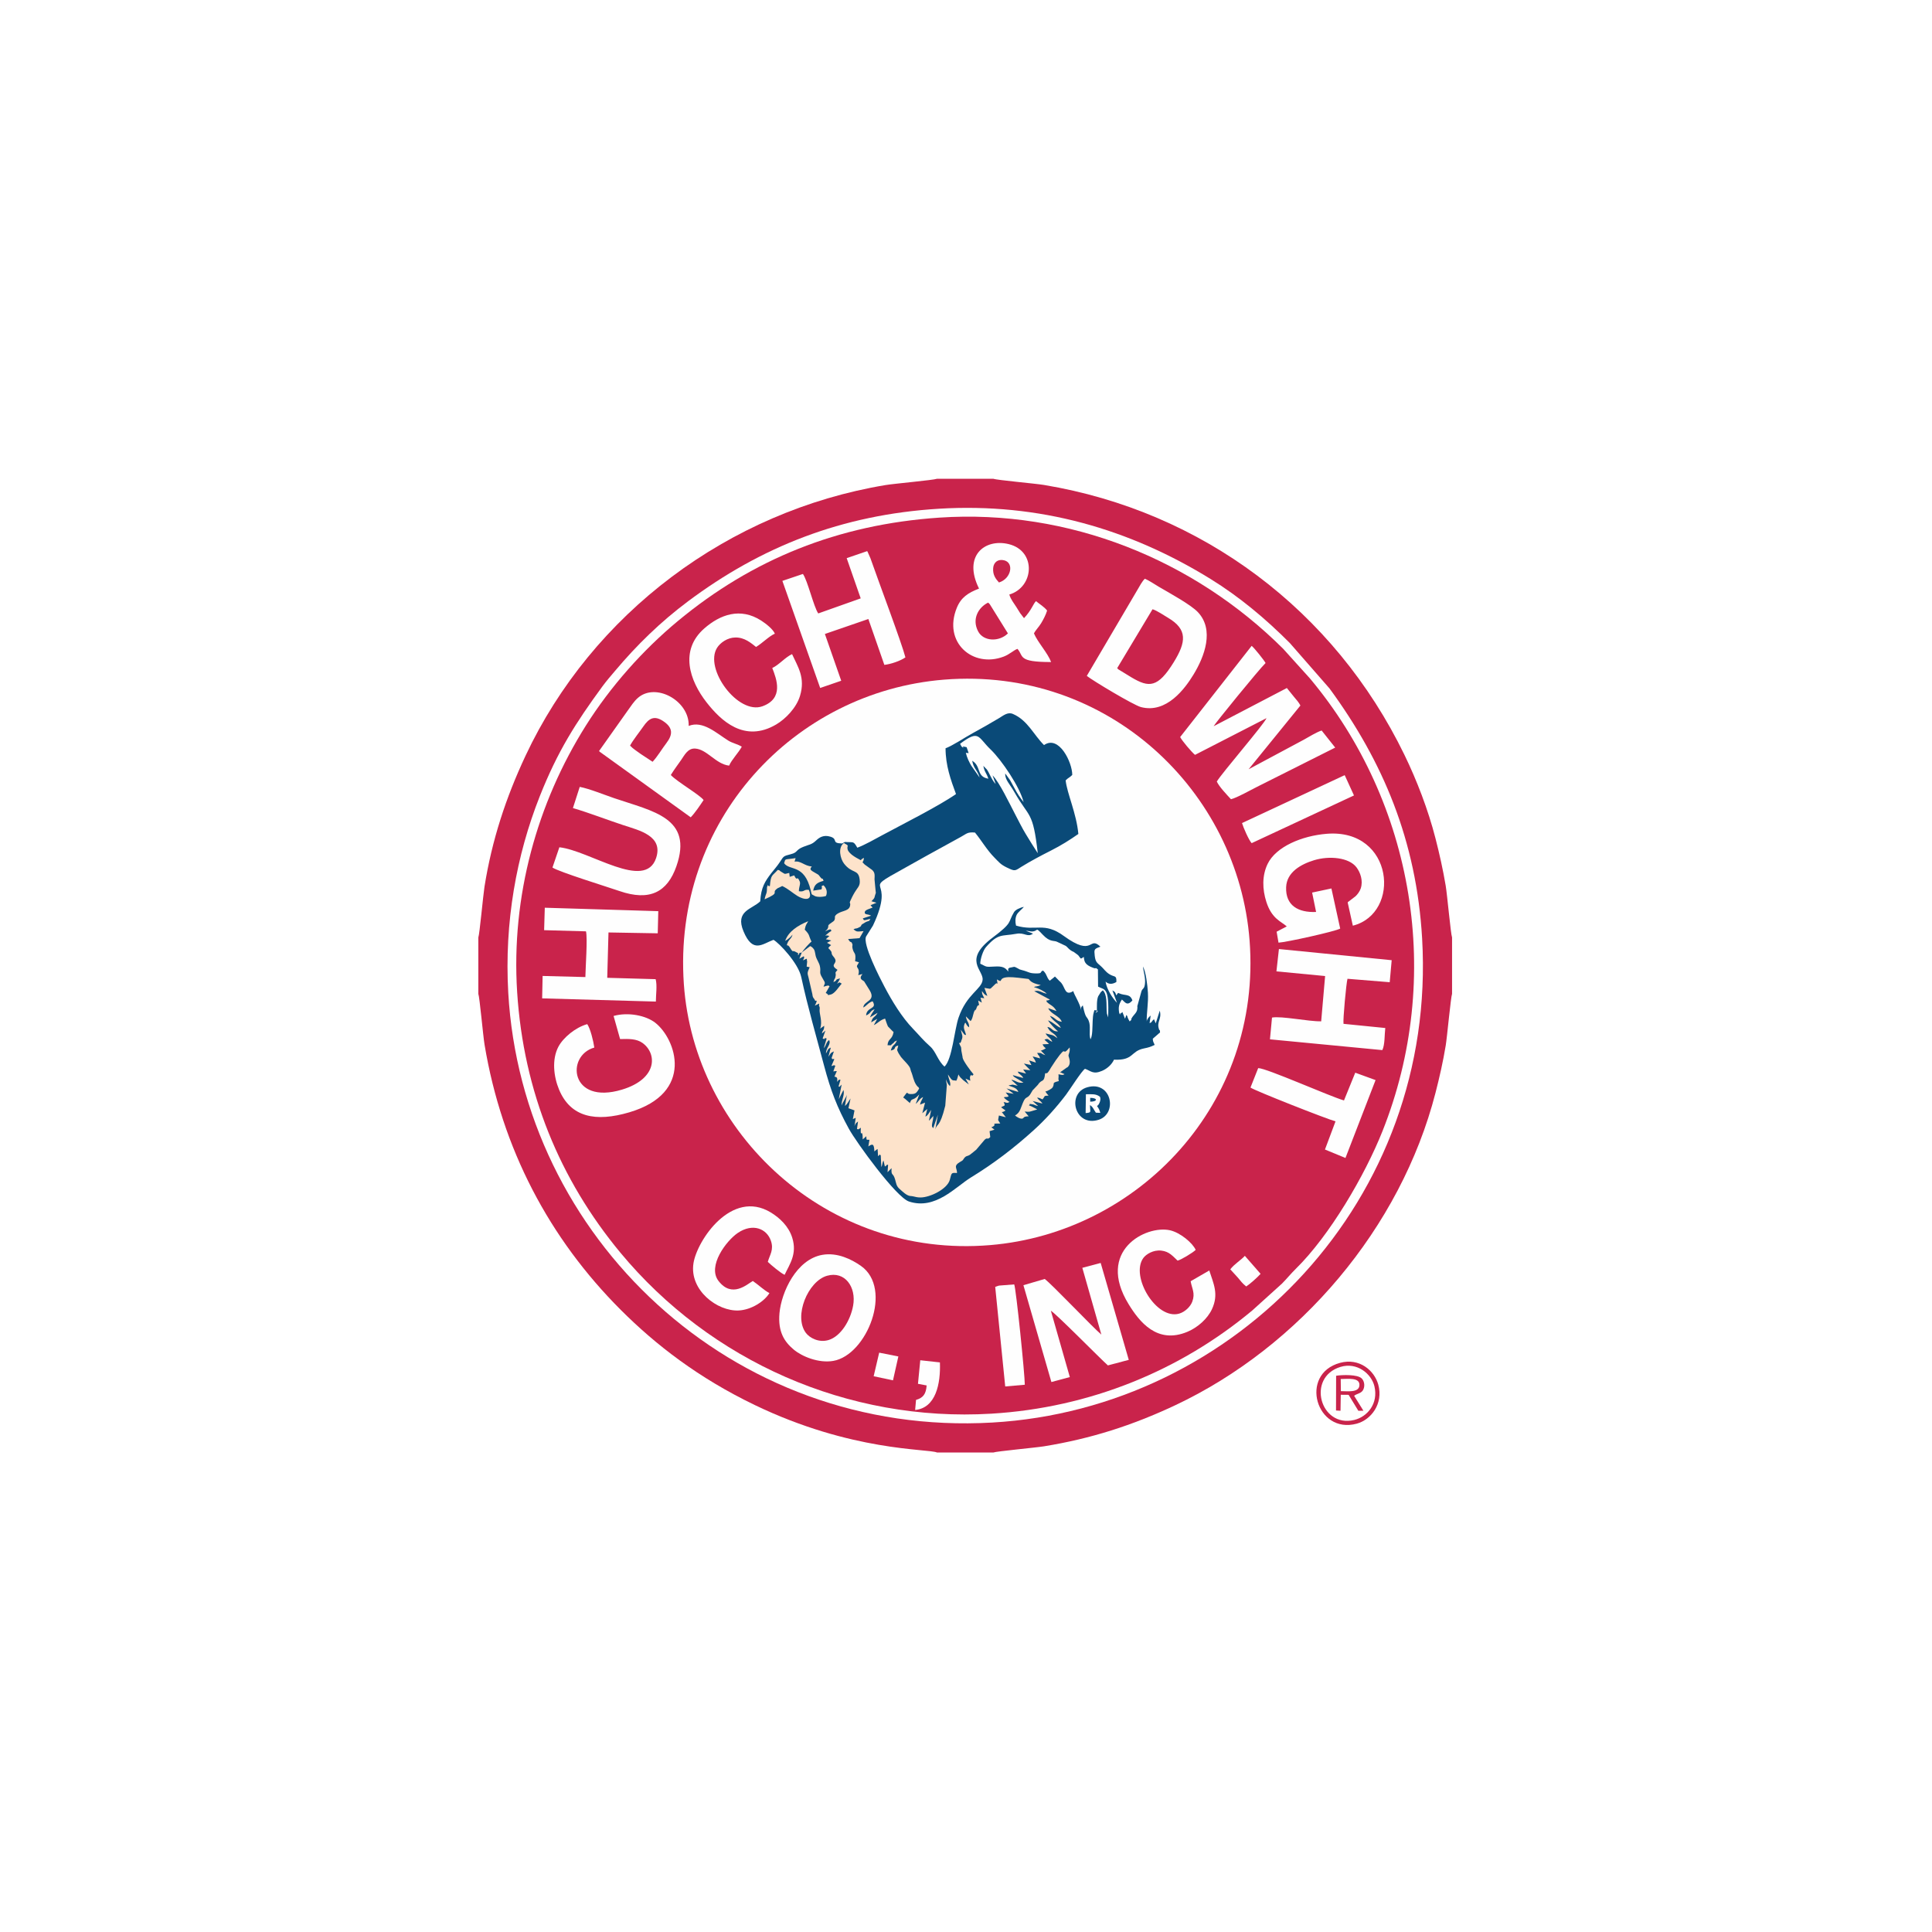
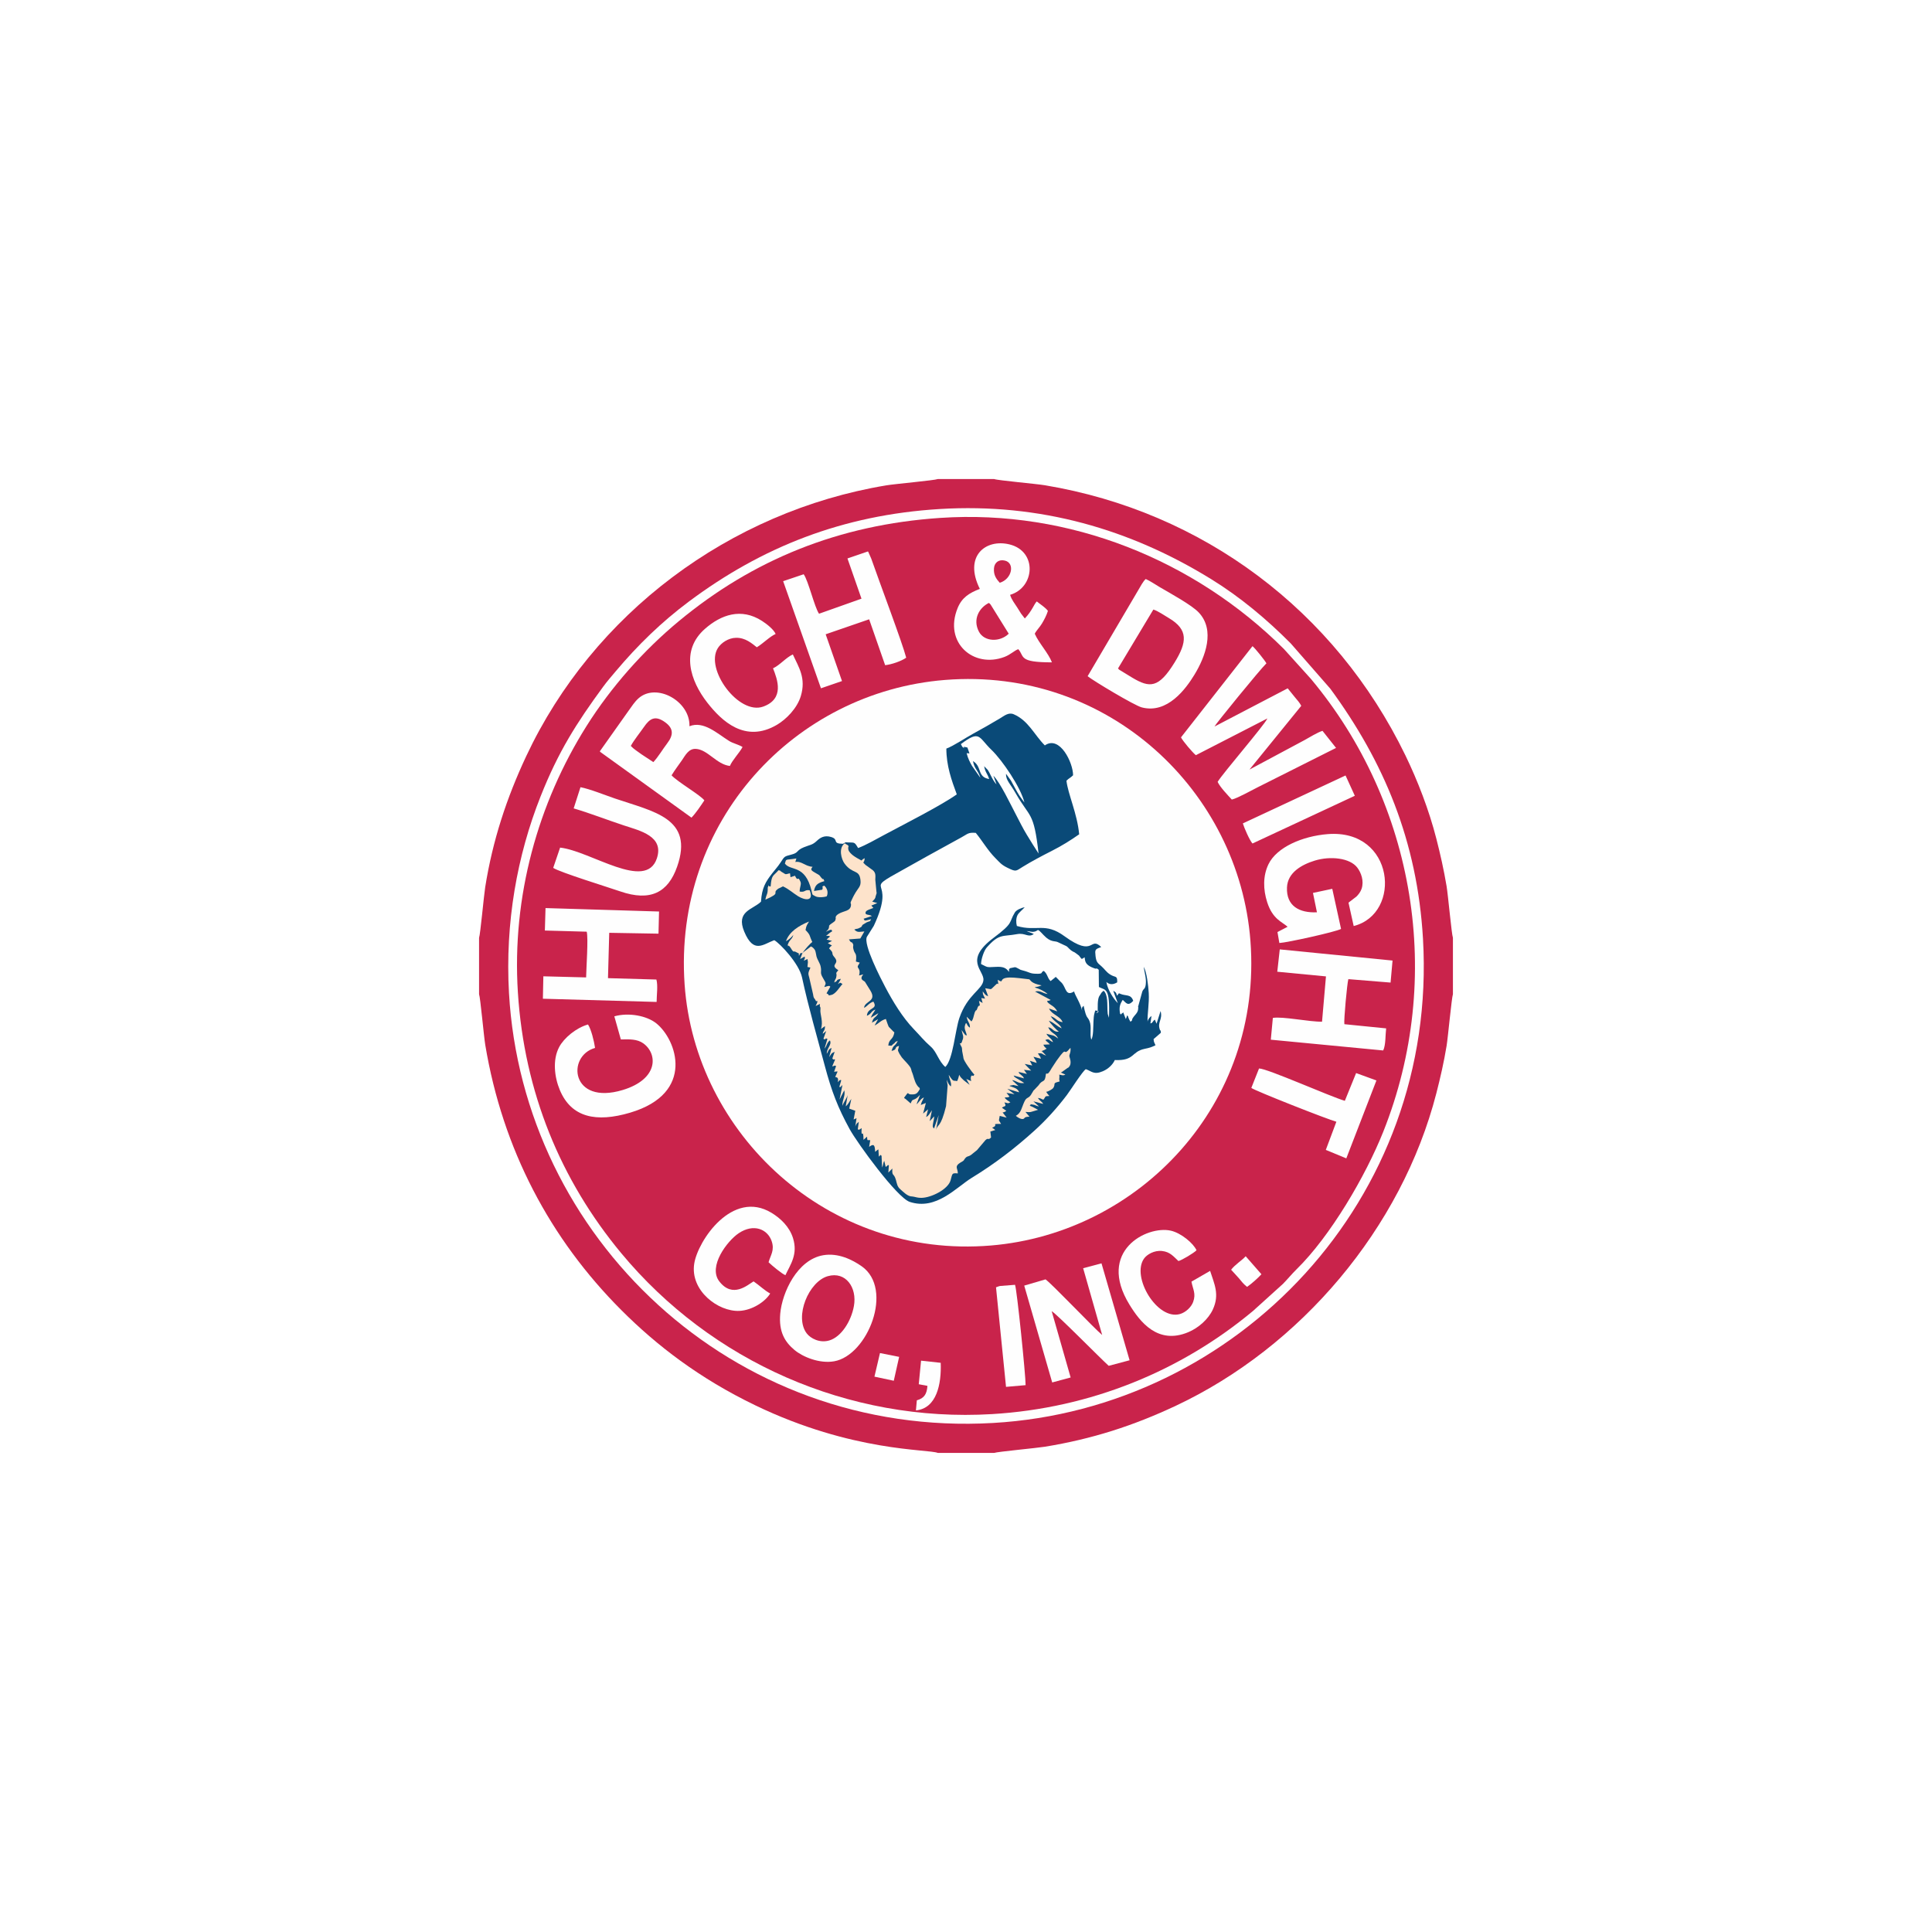
<svg xmlns="http://www.w3.org/2000/svg" viewBox="0 0 192 192" width="192" height="192">
  <rect width="192" height="192" fill="#FFFFFF" />
-   <svg width="96.768" height="96.768" viewBox="0 0 500 500" fill="none" x="47.536" y="47.58">
+   <svg viewBox="-20 -20 540.006 540.008" fill="none" x="43.737" y="43.737" width="104.526" height="104.526">
    <path fill-rule="evenodd" clip-rule="evenodd" d="M0 235.498V264.487C0.657 266.078 2.445 286.073 3.182 290.5C12.108 344.112 36.502 390.155 73.18 426.81C91.143 444.765 113.027 461.69 141.87 475.587C191.757 499.617 230.61 497.977 235.522 499.99H264.505C265.912 499.397 286.36 497.492 290.478 496.822C314.742 492.867 335.825 486.085 357.765 475.772C421.652 445.735 473.637 384.74 491.502 315.303C493.582 307.218 495.367 299.367 496.755 290.958C497.433 286.842 499.375 266.01 500 264.492V235.517C499.335 233.898 497.505 213.548 496.742 209.005C495.308 200.512 493.573 192.772 491.502 184.692C487.708 169.868 481.835 154.71 475.6 141.865C439.557 67.607 371.698 16.7 290.513 3.182C286.015 2.432 266.163 0.683 264.497 0H235.522C233.908 0.665 213.447 2.503 209.063 3.235C128.328 16.668 58.417 69.368 24.228 142.243C14.152 163.725 6.957 185.577 3.15 209.553C2.49 213.702 0.633 233.967 0.005 235.517L0 235.498Z" fill="#C9234B" />
    <path fill-rule="evenodd" clip-rule="evenodd" d="M236.533 15.383C186.512 18.421 145.065 34.991 107.691 62.918C93.612 73.444 81.495 85.233 70.173 98.684C67.768 101.543 65.871 103.673 63.651 106.701C50.035 125.299 40.736 139.846 31.568 162.983C19.581 193.229 13.316 227.704 15.367 263.911C22.453 388.878 129.74 492.359 263.921 484.619C389.063 477.401 492.413 370.141 484.63 236.056C481.713 185.841 464.571 145.163 437.066 107.659L416.721 84.374C404.366 71.956 390.875 60.631 375.891 51.391C334.44 25.823 288.136 12.251 236.523 15.383H236.533Z" fill="#FEFEFE" />
    <path fill-rule="evenodd" clip-rule="evenodd" d="M236.73 19.95C184.593 23.455 140.621 41.432 102.6 72.929C84.446 87.965 67.818 106.739 55.203 126.765C30.265 166.355 16.786 214.327 19.931 263.547C23.213 314.922 41.886 359.919 72.946 397.387C119.048 452.999 189.595 484.472 263.413 480.064C314.063 477.034 360.503 457.875 397.423 427.049L412.698 413.239C415.229 410.677 417.246 408.142 419.723 405.715C437.148 388.632 455.191 357.77 464.253 335.039C495.695 256.142 480.616 166.615 427.063 102.569L413.259 87.284C367.41 41.622 303.299 15.469 236.73 19.95Z" fill="#C9234B" />
    <path fill-rule="evenodd" clip-rule="evenodd" d="M239.225 103.139C162.202 109.283 99.642 175.559 105.535 259.504C110.897 335.866 178.657 400.524 262.815 393.504C338.94 387.154 402.444 320.976 396.035 237.118C390.179 160.518 323.394 96.424 239.225 103.139Z" fill="#FEFEFE" />
    <path fill-rule="evenodd" clip-rule="evenodd" d="M188.136 186.52L186.846 187.262C180.967 187.182 184.922 185.074 180.849 183.797C177.259 182.674 175.071 184.202 173.444 185.734C171.044 188.004 169.977 187.715 166.719 189.06C162.706 190.719 164.231 191.824 160.396 192.795C156.482 193.789 156.824 193.815 154.851 196.785C153.187 199.289 152.262 200.134 150.472 202.457C147.211 206.695 145.187 209.769 144.747 216.979C140.564 221.085 131.736 221.8 136.154 232.37C141.004 243.98 145.897 238.775 151.566 236.749C154.536 238.429 164.276 248.717 165.816 255.867C169.111 271.147 173.582 286.477 177.501 301.232C180.984 314.342 184.271 322.822 190.261 333.757C194.112 340.79 214.561 368.96 221.132 371.119C234.746 375.59 244.979 363.635 253.027 358.714C264.789 351.524 275.189 343.545 285.247 334.432C291.251 328.994 296.837 322.774 301.767 316.279C303.597 313.87 309.831 303.995 311.516 302.972C314.491 303.987 315.587 306.032 320.262 304.037C323.192 302.787 325.412 300.509 326.406 298.284C336.661 298.765 334.777 293.974 341.709 292.535C344.361 291.984 345.071 291.759 347.291 290.707C346.777 289.34 346.387 289.242 346.324 287.525L350.054 284.289C349.901 282.145 349.892 283.66 349.591 282.855C348.046 278.734 351.119 277.677 349.906 273.112L347.839 279.642L346.971 277.547C345.704 278.37 345.956 279.26 344.684 279.484L345.241 275.629C344.136 276.509 343.277 277.605 343.219 278.702C343.092 274.109 344.126 269.319 343.826 263.93C343.601 259.88 342.801 253.409 341.296 250.425C341.502 253.149 342.702 256.254 342.292 259.459C341.956 262.092 341.191 261.422 340.536 263.085C340.504 263.165 340.459 263.324 340.436 263.409L338.496 270.415C338.001 271.96 338.671 269.705 338.374 272.27C338.149 274.209 336.571 275.16 335.596 276.792C334.589 278.477 336.292 276.999 334.451 278.649L333.812 277.52C333.762 277.417 333.686 277.247 333.632 277.129C333.007 275.822 333.664 276.482 332.774 275.314C332.557 275.719 332.644 275.75 332.387 276.405C332.342 276.519 332.279 276.699 332.231 276.815C332.181 276.945 332.104 277.12 332.051 277.247L330.734 273.849C329.982 274.082 330.989 273.912 330.127 274.339C328.347 275.219 330.867 275.282 329.124 274.572C328.496 271.157 329.044 269.629 330.477 267.395C332.027 268.667 333.092 271.035 335.857 267.862C334.599 264.267 332.186 265.592 329.111 264.244C328.297 263.889 328.644 263.88 327.857 264.895C327.799 264.969 327.704 265.175 327.601 265.295C326.917 263.48 327.156 263.615 325.587 262.73L327.947 269.089C325.619 266.662 322.729 262.267 322.072 258.209C323.686 259.674 325.566 259.655 327.632 258.394C327.772 254.63 326.721 256.132 323.929 254.32C321.952 253.035 321.272 251.674 319.641 250.232C317.731 248.537 316.891 248.219 316.509 244.879C316.154 241.764 316.297 241.427 318.676 240.55C318.766 240.519 318.972 240.434 319.044 240.407C319.121 240.38 319.314 240.339 319.417 240.25C313.336 234.42 316.212 246.1 300.519 234.68C290.434 227.347 286.376 232.505 276.114 229.445C275.629 227.634 275.666 225.437 276.466 223.859C277.117 222.565 279.044 221.109 280.146 219.837C278.114 220.195 275.809 221.32 275.091 222.502C271.759 227.999 274.726 227.607 264.132 235.567C248.731 247.144 259.306 252.114 258.951 257.197C258.606 262.11 250.807 264.41 246.582 276.747C244.457 282.959 243.351 298.1 239.379 301.844C235.904 298.824 235.024 294.149 231.981 291.465C228.246 288.167 226.547 285.88 223.177 282.392C217.477 276.492 212.454 268.249 208.489 260.699C206.346 256.614 197.029 238.709 199.159 234.955L202.637 229.432C215.191 202.764 194.822 213.162 218.216 200.269C222.282 198.025 226.089 195.847 230.039 193.654L247.719 183.924C250.682 182.359 250.992 181.285 255.032 181.662C258.461 185.869 261.194 190.692 265.086 194.597C267.306 196.825 268.092 198.012 271.319 199.58C275.809 201.76 275.491 201.329 279.112 199.09C283.547 196.354 288.869 193.522 293.902 190.979C299.354 188.224 303.746 185.442 308.109 182.385C307.111 171.707 302.347 161.735 301.579 154.877C303.022 153.402 303.377 153.659 304.977 152.08C305.009 145.664 298.141 131.39 290.474 136.747C285.044 131.33 282.069 124.019 274.519 120.765C271.827 119.605 269.642 121.565 267.301 122.959C262.861 125.6 258.457 128.127 253.764 130.679C249.586 132.954 243.814 136.914 239.914 138.387C239.931 147.25 242.592 154.644 245.276 161.892C236.691 167.924 217.559 177.545 207.572 182.934C203.569 185.095 198.557 187.954 194.607 189.442C192.517 185.842 192.876 186.83 188.131 186.494L188.136 186.52Z" fill="#0A4A78" />
    <path fill-rule="evenodd" clip-rule="evenodd" d="M176.665 398.501C163.353 400.811 155.613 417.614 154.633 428.464C153.78 437.938 157.096 443.084 161.92 447.128C166.22 450.738 174.79 454.261 182.286 452.958C199.526 449.956 213.076 415.88 196.471 404.186C191.613 400.766 184.323 397.174 176.67 398.501H176.665ZM179.073 409.241C169.245 412.028 161.771 430.014 168.201 438.594C170.13 441.164 174.876 443.763 179.896 442.229C186.026 440.359 191.046 432.356 192.453 424.599C194.178 415.106 188.255 406.639 179.073 409.246V409.241Z" fill="#FEFEFE" />
    <path fill-rule="evenodd" clip-rule="evenodd" d="M310.148 405.169L319.915 439.456C316.045 436.301 294.217 413.299 290.828 410.891L279.898 414.096L294.262 463.816L303.727 461.263L293.992 427.219C296.388 428.451 318.885 451.339 323.268 455.276L333.995 452.431L319.573 402.666L310.145 405.169H310.148Z" fill="#FEFEFE" />
    <path fill-rule="evenodd" clip-rule="evenodd" d="M149.475 418.141C146.697 416.703 143.992 414.001 140.94 411.925C137.97 413.651 130.217 420.883 123.318 411.89C117.48 404.276 127.372 391.188 133.308 387.206C140.977 382.065 148.087 385.116 150.203 391.198C151.862 395.966 149.642 398.47 148.638 402.11C150.283 403.705 155.375 407.975 157.282 408.756C159.825 403.27 163.83 398.105 161.178 389.675C159.317 383.752 154.648 379.437 150.127 376.708C130.05 364.587 112.33 391.018 110.473 402.811C108.29 416.68 122.788 427.583 133.632 427.075C140.315 426.765 147.012 422.271 149.475 418.136V418.141Z" fill="#FEFEFE" />
    <path fill-rule="evenodd" clip-rule="evenodd" d="M375.343 406.531L365.765 412.055C366.43 415.898 368.21 418.155 366.62 422.496C365.648 425.148 362.843 427.821 359.896 428.68C348.18 432.091 334.691 409.535 341.451 400.155C342.89 398.16 346.601 395.876 350.678 396.326C354.848 396.785 356.615 399.243 359.065 401.476C360.808 401.085 367.006 397.346 368.353 395.956C366.795 392.433 360.503 387.095 355.163 385.89C342.835 383.108 317.02 396.353 333.941 423.885C339.303 432.613 348.445 444.64 364.188 437.983C369.446 435.758 374.411 431.323 376.691 426.451C380.345 418.645 377.468 413.233 375.338 406.536L375.343 406.531Z" fill="#FEFEFE" />
    <path fill-rule="evenodd" clip-rule="evenodd" d="M281.08 232.06L284.815 233.562C281.939 235.66 280.537 232.843 276.249 233.638C268.765 235.027 267.035 233.215 260.654 240.51C259.22 242.145 257.8 246.348 257.729 249C261.189 250.627 260.087 250.757 265.112 250.465C268.995 250.235 270.577 250.887 272.087 253.053C272.079 250.653 272.029 251.997 272.614 251.13C275.494 250.672 274.699 250.145 277.08 251.44C278.15 252.023 277.674 251.903 279.08 252.267C282.874 253.242 282.699 253.89 285.814 253.983C290.257 254.123 287.934 253.273 289.97 252.528C292.024 254.317 291.692 256.092 293.425 257.745L295.409 256.168C295.499 256.087 295.664 255.943 295.74 255.875C295.812 255.813 295.952 255.665 296.074 255.583C296.914 256.365 297.327 256.855 298.177 257.723C298.702 258.253 298.86 258.298 299.319 258.842C301.417 261.35 301.245 265.772 305.502 263.062C305.939 265.043 308.805 269.003 309.655 273.115C309.224 271.017 309.942 270.99 310.392 270.423C311.929 277.655 312.339 275.623 313.42 278.298C314.644 281.332 313.39 284.805 314.324 287.843C315.462 286.063 315.29 281.35 315.452 278.5C315.539 277.008 315.574 275.48 316.024 273.978C316.509 272.357 316.194 272.892 316.81 272.913C320.212 273.022 315.184 275.237 317.645 273.48C317.655 271.027 317.457 267.705 318.302 265.727L319.614 263.642C320.032 263.157 320.09 263.26 320.665 262.685C322.959 264.77 322.464 270.005 322.63 272.937C322.644 273.197 322.724 274.402 322.76 274.608L323.399 276.577C324.01 260.748 321.64 262.595 318.234 260.783L318.154 251.935C316.207 250.442 317.844 251.898 315.785 251.152C311.29 249.53 311.155 247.8 310.914 245.517C308.89 246.793 309.714 246.653 308 244.632L305.839 243.032C303.237 241.943 302.535 240.383 301.574 239.827L297.345 237.84C295.669 236.883 293.637 238.168 289.889 234.173C285.647 229.66 287.912 232.343 284.227 232.47C283.705 232.488 282.249 232.128 281.075 232.073L281.08 232.06Z" fill="#FEFEFE" />
    <path fill-rule="evenodd" clip-rule="evenodd" d="M396.493 312.593C398.178 314.005 435.956 328.876 440.158 329.963L434.735 344.421L445.26 348.768L460.72 308.768L450.293 304.971L444.505 319.226C436.868 316.993 404.695 302.606 400.451 302.616L396.493 312.598V312.593ZM409.823 252.945L434.815 255.341L432.797 278.59C426.353 278.733 412.451 275.766 407.543 276.666L406.496 287.838L464.195 293.371C465.56 290.553 465.29 285.376 465.713 282.028L444.262 279.88C443.917 277.87 445.665 258.968 446.306 256.751L467.986 258.513L468.998 247.21L411.095 241.476L409.818 252.941L409.823 252.945ZM415.121 229.853L409.917 232.576L410.883 238.2C414.825 238.015 440.105 232.43 442.558 230.968L438.051 210.371L428.145 212.483L430.181 222.438C421.09 222.833 414.425 219.185 414.798 209.701C415.098 202.021 422.343 197.953 429.125 195.876C436.963 193.476 447.093 194.443 450.923 199.521C452.865 202.096 454.441 206.326 453.111 210.353C452.59 211.931 451.363 213.516 450.415 214.39L446.658 217.261C446.603 217.315 446.478 217.44 446.397 217.545L449.048 229.485C474.031 223.148 470.105 179.526 435.655 182.295C422.887 183.325 409.556 188.93 405.288 197.773C402.406 203.746 402.536 210.726 404.64 217.265C407.445 225.988 412.205 227.265 415.116 229.845L415.121 229.853ZM392.146 176.795C392.811 179.06 395.625 185.526 397.09 187.108L449.633 162.606L444.868 152.183L392.141 176.795H392.146ZM360.385 132.625C361.351 134.548 366.223 140.301 368.013 141.771L404.735 122.908C403.126 126.481 381.863 151.006 379.195 155.47C380.411 158.143 384.353 162.238 386.47 164.548C389.351 163.905 396.771 159.721 399.841 158.201L439.996 138.036L433.035 129.271C430.703 129.955 426.181 132.683 423.773 134.04L395.54 149.155L422.131 116.431C421.27 114.751 420.141 113.546 418.806 111.946C417.381 110.24 416.321 108.801 415.17 107.443L377.576 127.07C377.926 126.041 401.018 97.686 404.24 94.616C403.633 93.336 398.361 86.748 397.095 85.79L360.385 132.62V132.625ZM312.45 101.22C315.345 103.575 336.408 116.225 340.233 117.231C353.428 120.701 362.893 107.668 367.271 100.481C372.875 91.281 378.085 77.556 369.455 68.456C365.86 64.663 355.186 58.82 349.446 55.468C347.253 54.186 344.453 52.245 342.283 51.32C340.921 52.478 339.51 55.27 338.418 57.076L312.445 101.215L312.45 101.22ZM328.031 97.273C328.185 97.413 328.35 97.416 328.4 97.61C328.453 97.803 328.646 97.848 328.72 97.911L335.375 101.978C344.382 107.336 348.925 107.416 357.083 94.195C363.491 83.808 364.251 77.363 354.193 71.4C352.125 70.173 348.273 67.556 346.193 67L328.026 97.278L328.031 97.273ZM257.108 56.388C251.517 58.533 247.89 60.915 245.723 66.191C238.416 83.965 253.863 97.345 269.745 91.323C272.9 90.126 274.841 88.028 276.846 87.345C280.181 91.098 276.716 94.118 294.121 94.11C292.365 89.435 287.326 84.1 285.308 79.413C286.153 77.691 287.763 76.208 288.971 74.213C290.105 72.338 291.403 69.885 292.06 67.67C290.611 65.786 288.168 64.335 286.352 62.833C284.94 64.133 284.023 67.575 280.2 71.575L278.258 69.05C277.466 67.818 276.995 67.036 276.316 65.943C274.986 63.8 273.461 62.091 272.648 59.445C285.421 55.665 286.707 37.081 272.352 33.553C260.092 30.538 248.682 39.548 257.108 56.398V56.388ZM267.337 53.251C273.655 51.341 275.215 43.153 270.025 41.876C266.807 41.086 264.603 42.893 264.366 45.826C264.083 49.351 265.641 51.373 267.337 53.251ZM271.935 79.403L262.663 64.473C262.078 63.808 262.325 64.065 261.745 63.601C256.873 65.993 253.265 71.935 256.645 78.37C259.381 83.575 267.403 83.876 271.935 79.4V79.403ZM189.141 40.753L196.345 61.413L174.543 69.148C172.166 65.651 169.083 52.226 166.67 48.875L156.126 52.433L175.536 107.425L186.341 103.708L177.955 79.696L200.278 72.006L208.488 95.561C211.86 95.196 216.88 93.453 219.301 91.713C217.41 84.316 205.68 53.238 201.346 40.821L199.91 37.553C199.855 37.458 199.751 37.283 199.666 37.153L189.145 40.758L189.141 40.753ZM161.101 90.038C157.55 91.665 154.455 95.538 150.93 97.17C153.196 102.913 156.926 112.815 145.907 116.81C133.322 121.376 115.817 97.525 122.595 86.783C124.235 84.186 127.915 81.551 131.983 81.498C136.751 81.435 139.996 84.33 142.611 86.365C145.951 84.33 149.268 80.838 152.265 79.535C151.3 77.238 147.785 74.451 145.263 72.825C134.54 65.925 124.185 69.705 116.02 76.86C103.241 88.055 108.42 103.591 117.228 114.855C124.481 124.126 136.598 135.825 152.998 126.131C157.708 123.348 163.298 117.695 165.178 111.48C168.005 102.118 164.095 96.613 161.091 90.028L161.101 90.038ZM61.99 139.806C62.07 139.92 62.218 139.936 62.263 140.121L109.058 173.833C111.281 171.555 113.84 167.716 115.668 164.975C113.803 162.341 101.911 155.486 98.838 152.111C100.555 149.308 102.271 147.075 104.136 144.4C105.861 141.928 107.543 138.35 111.26 138.53C117.381 138.823 121.92 146.53 128.778 147.298C130.095 144.188 133.565 140.755 135.286 137.573C133.398 136.346 130.405 135.721 128.388 134.463C122.23 130.62 115.305 123.996 108.02 126.903C108.438 113.986 91.005 104.396 81.845 112.595C79.876 114.356 78.447 116.608 76.636 119.133L61.985 139.811L61.99 139.806ZM77.908 137.011C79.477 138.715 81.36 139.793 83.466 141.366L89.485 145.321C92.11 142.485 94.293 138.701 96.576 135.716C100.038 131.205 99.745 127.906 95.503 124.841C90.343 121.111 87.575 123.061 84.708 127.213C82.695 130.126 79.535 134.01 77.908 137.016V137.011ZM33.788 231.791L55.275 232.388C56.155 235.808 55.028 251.156 54.965 255.866L33.01 255.296L32.772 266.805L91.166 268.455C91.166 265.008 91.916 260.1 91.05 256.95L66.192 256.245L66.833 232.963L92.123 233.4L92.406 222.03L34.125 220.263L33.783 231.791H33.788ZM69.45 275.84L72.793 287.713C77.031 287.6 81.233 287.443 84.385 289.761C91.912 295.295 91.975 308.185 73.733 313.676C47.113 321.685 44.798 296.211 59.553 292.068C59.068 288.576 57.548 282.463 55.931 280.036C49.863 281.713 43.577 286.976 41.113 291.641C37.666 298.171 38.673 306.998 41.46 313.671C47.373 327.828 60.151 330.466 77.561 325.308C111.313 315.298 101.426 287.641 90.886 279.353C86.091 275.583 76.936 273.745 69.455 275.84H69.45ZM48.57 169.083C56.96 171.545 65.985 175.078 74.385 177.841C82.708 180.578 95.08 183.361 91.283 194.758C85.62 211.751 57.333 190.978 41.611 189.216L38.066 199.625C41.301 201.845 66.695 209.701 72.42 211.68C88.043 217.085 97.063 212.226 101.697 198.996C110.428 174.053 89.66 170.8 69.76 164.008C64.775 162.305 56.867 159.105 52.07 158.206L48.573 169.086L48.57 169.083Z" fill="#FEFEFE" />
-     <path fill-rule="evenodd" clip-rule="evenodd" d="M442.496 453.96C421.227 459.716 430.244 490.885 451.101 485.181C458.436 483.176 464.804 474.948 462.107 465.141C460.107 457.87 452.391 451.276 442.496 453.96Z" fill="#C9234B" />
-     <path fill-rule="evenodd" clip-rule="evenodd" d="M442.716 456.042C425.108 461.39 432.276 487.484 449.736 483.304C456.446 481.699 462.243 474.954 460.145 466.024C458.626 459.569 451.21 453.462 442.716 456.042Z" fill="#FEFEFE" />
    <path fill-rule="evenodd" clip-rule="evenodd" d="M265.413 414.974L270.55 466.085L280.608 465.205C280.648 460.302 276.127 415.804 275.17 413.684L267.763 414.262C266.407 414.5 268.46 414.029 266.81 414.46L265.408 414.969L265.413 414.974Z" fill="#FEFEFE" />
    <path fill-rule="evenodd" clip-rule="evenodd" d="M247.363 136.072C247.782 136.959 248.147 137.672 248.727 137.955C250.833 138.98 246.372 136.724 250.74 137.834L251.773 140.869L250.317 140.72C250.955 143.335 252.078 145.542 253.122 147.312L257.413 153.434C256.258 149.43 254.362 149.065 253.593 144.8C258.357 147.65 255.602 152.949 261.893 154.019C261.013 151.15 259.922 150.724 259.318 147.42L261.188 149.349C261.728 150.117 262.073 150.899 262.56 151.852C263.557 153.799 264.325 155.394 265.67 156.76L264.055 152.305C267.525 155.704 272.958 167.187 275.673 172.332C277.427 175.659 279.202 179.32 281.147 182.494C283.417 186.197 285.093 188.975 287.26 192.25C284.815 170.4 282.82 174.152 275.493 161.29C272.675 156.342 270.555 154.777 270.523 151.425C270.635 151.529 270.807 151.537 270.86 151.744L273.067 154.79C273.853 156.239 274.523 157.397 275.238 158.755C276.82 161.77 278.172 163.717 279.992 166.04C278.155 158.44 268.81 144.535 263.077 139.03C256.335 132.559 257.347 128.63 247.368 136.077L247.363 136.072Z" fill="#FEFEFE" />
    <path fill-rule="evenodd" clip-rule="evenodd" d="M291.044 305.354C290.487 310.602 289.481 307.799 287.224 311.299L285.004 313.64C284.919 313.717 284.784 313.815 284.702 313.897L283.282 316.26C281.786 318.279 281.139 317.147 279.939 319.74C278.474 322.912 278.366 325.412 275.589 326.93C276.397 327.685 278.276 328.827 279.382 328.535C280.281 328.297 279.576 327.384 282.604 327.38L280.537 324.917C283.481 325.174 282.734 325.057 285.651 324.247L286.991 323.842C285.566 323.142 284.199 322.202 282.712 321.739C283.934 320.85 281.917 320.835 284.914 321.264C285.454 321.339 286.037 321.865 287.486 322.104L284.617 319.497L289.679 320.822C288.519 319.16 287.727 319.169 286.937 317.735C288.752 318.009 288.141 318.08 289.714 318.67C291.269 316.827 290.016 316.872 292.819 316.742C291.979 315.775 291.857 315.744 291.161 314.602C292.474 314.472 294.564 313.015 294.792 312.665C296.276 310.405 294.092 310.289 297.722 309.367C297.786 309.349 297.974 309.335 298.077 309.269C297.584 307.462 298.141 308.194 297.907 305.767C298.891 305.96 299.966 306.45 301.012 305.735L298.667 304.684C298.734 304.692 298.964 304.459 299.026 304.575L302.056 302.419C302.864 301.817 302.016 302.737 302.784 301.929C304.667 299.955 303.084 296.872 303.054 296.36C302.991 295.277 303.952 294.384 303.632 291.997C299.147 297.479 302.792 289.754 296.707 298.347C296.636 298.445 296.541 298.58 296.469 298.675L294.029 302.392C291.732 306.45 291.997 304.845 291.041 305.349L291.044 305.354Z" fill="#FDE3CB" />
    <path fill-rule="evenodd" clip-rule="evenodd" d="M225.747 464.733L230.205 465.568C229.903 469.907 228.452 471.947 224.758 472.988L224.295 478.172C234.955 477.128 237.437 464.638 237.018 453.735L226.933 452.63L225.747 464.738V464.733Z" fill="#FEFEFE" />
-     <path fill-rule="evenodd" clip-rule="evenodd" d="M440.415 478.424L442.725 478.563L442.847 470.353L446.882 470.388L451.88 478.581L454.473 478.541L449.713 470.883C450.972 469.799 453.125 469.744 454.177 468.128C455.345 466.324 455.13 463.444 453.57 461.943C451.408 459.858 443.682 460.078 440.468 460.591L440.415 478.419V478.424Z" fill="#C9234B" />
    <path fill-rule="evenodd" clip-rule="evenodd" d="M149.7 209.158C148.068 209.441 149.286 207.23 148.225 209.715C148.23 213.593 147.663 212.538 146.993 215.953C155.568 212.173 150.081 212.91 153.43 210.443C154.256 209.831 153.523 210.385 154.53 209.868L156.04 209.113C159.253 210.645 161.11 212.501 163.843 214.205C166.871 216.093 172.153 217.288 169.74 211.116C166.898 210.708 167.708 212.281 164.602 211.786C164.575 209.585 165.6 208.061 165.015 206.731C163.443 203.126 163.941 207.373 162.193 203.656L159.897 204.403L159.65 202.403C159.358 202.421 158.166 202.771 158.098 202.776C157.115 202.835 157.923 203.28 155.255 201.625C153.996 200.848 155.393 201.211 153.753 200.838C150.831 204.151 150.217 203.063 149.7 209.158Z" fill="#FDE3CB" />
    <path fill-rule="evenodd" clip-rule="evenodd" d="M157.017 197.41C159.928 201.463 167.353 197.622 170.683 211.288C171.295 213.8 170.808 213.13 172.54 214.128C173.838 214.978 177.28 214.74 178.543 214.192C179.487 211.832 178.508 209.953 177.272 208.762C175.348 209.342 177.007 209.275 176.18 210.835L171.95 211.49C172.593 208.178 174.013 207.373 177.272 206.443C176.373 204.022 177.298 206.528 175.735 204.708L174.718 203.418C174.612 203.333 174.225 203.087 174.09 203L173.348 202.583C170.737 201.045 169.802 200.727 171.245 199.082C167.407 198.822 165.55 196.008 162.382 196.602L162.917 194.795C157.02 195.757 157.83 194.708 157.017 197.41Z" fill="#FDE3CB" />
    <path fill-rule="evenodd" clip-rule="evenodd" d="M202.996 460.837L212.924 462.945L215.679 450.68L205.836 448.733L202.996 460.837Z" fill="#FEFEFE" />
    <path fill-rule="evenodd" clip-rule="evenodd" d="M386.125 405.949C387.352 407.387 388.695 408.654 390.057 410.254C391.832 412.335 392.043 412.874 394.295 414.744C396.502 413.279 399.827 410.285 401.683 408.264L393.598 399.014C391.71 401.157 388.17 403.229 386.12 405.954L386.125 405.949Z" fill="#FEFEFE" />
    <path fill-rule="evenodd" clip-rule="evenodd" d="M166.108 243.265C166.929 241.89 169.994 238.42 171.083 237.656C169.366 234.155 170.404 234.415 167.618 231.53C168.139 228.771 168.354 229.148 169.384 227.175C164.134 229.333 159.289 232.353 157.564 237.273C159.119 236.486 160.341 235.31 161.348 234.07C160.678 236.555 159.388 236.181 158.391 239.363C158.458 239.408 158.598 239.341 158.616 239.426C159.043 241.516 158.031 237.548 160.336 241.246L160.664 241.786C161.779 243.341 161.164 241.898 163.064 243.008C165.043 244.163 163.838 242.838 164.264 244.775C165.518 242.581 164.373 243.773 166.103 243.27L166.108 243.265Z" fill="#FDE3CB" />
-     <path fill-rule="evenodd" clip-rule="evenodd" d="M319.375 325.605C318.827 323.721 318.76 323.698 317.717 322.13C317.775 322.018 317.92 321.738 317.952 321.82C318.1 322.183 320.188 319.056 319.147 317.29C317.128 315.753 315.097 316.036 311.983 316.045L311.843 325.703C315.075 325.425 314.113 325.311 314.095 321.6C315.73 322.683 315.862 323.753 317.107 325.515L319.367 325.6L319.375 325.605ZM312.693 312.458C301.88 315.518 306.238 333.06 318.522 329.15C328.432 326 325.168 308.921 312.693 312.458Z" fill="#0A4A78" />
-     <path fill-rule="evenodd" clip-rule="evenodd" d="M442.905 468.5C446.325 468.495 451.933 469.322 452.405 465.781C453.013 461.242 446.351 462.262 442.828 462.262L442.905 468.5Z" fill="#FEFEFE" />
    <path fill-rule="evenodd" clip-rule="evenodd" d="M288.82 293.618L288.805 293.605C289.583 293.223 289.133 293.438 288.82 293.618ZM288.887 293.686C288.428 293.856 288.59 293.748 288.82 293.618L288.887 293.686ZM247.49 350.75C249.336 349.648 248.568 350.008 249.49 348.848C250.605 347.441 250.973 348.071 252.541 347.036L255.651 344.538C255.728 344.453 255.831 344.323 255.903 344.233L259.996 339.401C261.596 337.913 261.246 339.756 262.873 338.013L262.515 334.996L265.045 334.206L263.422 333.025C267.427 331.406 261.967 331.033 268.01 331.07C266.568 328.525 266.838 330.233 267.313 326.956L270.873 327.855L268.788 325.173C268.855 325.231 269.517 325.051 269.628 324.996C270.46 324.601 270.37 324.615 270.693 324.363L268.455 322.776C269.816 321.608 270.995 322.566 269.728 320.04C271.53 320.291 271.246 320.826 272.793 320C271.768 319.311 270.693 318.705 269.845 317.65C270.73 317.16 271.3 317.806 272.335 317.025L270.783 315.123L274.918 315.825L271.193 313.03L277.296 314.866C276.531 312.76 274.667 312.476 272.357 311.605C272.468 311.515 272.675 311.281 272.738 311.406L274.397 311.101C274.572 311.115 276.285 311.568 276.91 311.663C276.815 311.55 276.661 311.245 276.613 311.34L274.72 309.591C273.885 308.781 274.473 309.555 273.75 308.543C276.447 309.24 277.045 310.468 279.917 310.076C279.242 309.703 278.537 309.12 277.588 308.601L275.4 307.29C274.41 306.423 275.268 307.433 274.451 306.225L279.822 307.703C278.802 306.005 279.427 307.051 278.383 306.013C277.188 304.826 277.758 305.995 276.995 304.386L281.273 305.416L279.758 303.308L283.461 303.716C282.523 302.696 281.013 301.361 280.158 300.27L284.01 301.07L282.778 298.656L286.306 299.788C285.776 297.96 285.435 298.243 284.643 296.603L288.492 297.623C287.798 295.533 287.812 296.746 286.94 294.8C289.843 294.76 288.473 295.146 291.152 295.973L288.878 293.671C289.071 293.6 289.377 293.475 289.835 293.286C289.93 293.245 290.108 293.178 290.212 293.133L291.382 292.476C290.72 291.87 290.198 291.525 289.718 290.4L293.035 290.243C292.042 289.006 291.798 289.215 290.725 288.005C292.86 287.048 292.508 288.238 294.733 289.115C293.628 286.693 292.378 286.913 291.287 284.805C294.86 285.821 294.693 285.223 297.363 287.273C295.867 284.248 293.928 284.985 292.185 281.48C294.598 281.7 294.577 283.996 297.718 283.735C296.715 283.106 293.305 279.546 292.55 278.081C295.543 279.276 296.492 280.881 299.147 282.001C297.817 279.291 295.501 278.953 293.462 275.776C296.566 276.783 296.23 278.306 299.605 278.85C298.402 275.646 294.092 275.048 292.63 271.848L296.882 273.313C295.236 270.365 293.763 270.491 291.812 268.545C291.812 266.985 291.263 268.531 293.515 267.456L285.453 263.111C288.375 262.478 289.08 263.943 291.893 264.396C290.415 263.013 287.795 261.736 285.278 260.995C286.378 260.536 286.127 260.828 286.94 260.595C287.088 260.55 287.25 260.51 287.403 260.465L287.871 260.311L288.82 259.951C283.013 258.868 283.223 257.09 282.428 256.833C279.777 256.541 274.815 255.826 272.33 255.911C266.142 256.126 270.087 259.336 266.267 257.075C266.963 260.706 266.303 258.616 265.835 259.148C265.777 259.21 265.628 259.3 265.562 259.363L263.098 261.726C262.91 261.808 262.815 261.826 262.775 261.808C262.752 261.835 262.725 261.861 262.698 261.893L259.872 261.435L261.373 265.538C259.692 264.881 259.781 264.46 258.576 263.026C258.645 265.125 259.076 265.035 259.79 266.751L257.858 266.45L258.537 268.99C257.715 268.536 257.418 268.383 256.658 267.901C257.665 272.401 256.82 268.59 255.76 271.87C255.741 271.92 255.715 272.081 255.697 272.126L255.601 272.33C254.478 274.28 255.736 272.041 255.148 272.711C253.898 274.121 254.146 276.971 252.785 278.476L250.34 276.028C250.892 279.241 251.988 278.715 252.038 281.668C250.088 280.68 250.375 277.83 249.543 280.325C248.875 282.333 250.02 283.565 250.425 285.645C248.942 285.151 250.182 285.955 248.973 284.59L247.98 283.236C247.921 283.16 247.813 282.993 247.715 282.886C248.33 285.546 249.045 286.225 248.101 288.306C247.485 289.663 248.65 287.591 247.827 289.11C247.26 290.153 247.733 289.57 246.833 289.681C247.787 292.225 247.876 290.818 248.051 293.776L248.64 296.855C248.653 296.958 248.653 297.123 248.667 297.226C248.87 298.845 253.005 304.386 254.362 305.896C254.285 305.946 254.128 305.87 254.102 305.973C253.731 307.371 252.775 304.94 252.433 307.478C252.406 307.671 252.577 308.715 252.637 309.105L250.163 308.008L251.871 311.033L248.87 308.691C247.736 307.56 247.283 307.371 246.515 305.865C246.263 306.791 245.966 308.301 245.413 309.101C244.088 308.71 243.927 309.276 242.96 308.408C242.568 308.058 241.27 306.071 241.13 305.875C241.44 308.185 242.865 310.391 242.165 311.86C241.167 310.863 240.6 309.851 240.205 308.391C240.195 309.995 240.452 309.91 240.568 311.375L239.765 321.936C236.915 333.496 235.522 330.781 234.663 334.093L235.993 326.53L233.585 333.46C232.798 332.57 232.793 332.413 233.14 330.543C233.397 329.163 233.575 328.848 233.657 327.186L231.733 329.303C231.648 329.383 231.49 329.523 231.365 329.626L232.533 324.058C231.796 325.041 230.775 327.11 229.558 327.5L230.533 323.576L227.977 325.78L229.396 320.331L226.777 321.37C227.307 319.343 227.657 319.34 228.407 317.456C226.843 318.22 226.703 318.76 225.54 320.053C224.883 320.786 225.352 320.391 224.615 320.956L226.417 316.13C225.468 317.02 225.036 317.671 223.935 318.273C222.615 318.998 222.497 318.273 221.54 320.625C221.432 320.508 221.297 320.148 221.243 320.251L219.068 318.35C218.197 317.69 218.732 318.323 218.205 317.636C221.122 313.716 219.487 315.833 221.612 315.928L222.767 315.933C224.762 315.82 225.171 315.038 226.335 313.16C225.918 311.901 225.966 312.665 225.4 311.923L224.91 311.29C223.4 309.115 223.153 306.35 222.146 304.171L221.797 302.876C221.473 301.393 218.128 298.328 217.036 296.916L215.927 295.21C215.863 295.101 215.778 294.958 215.72 294.85C214.632 292.778 215.158 293.461 215.63 291.03C212.705 291.658 215.225 292.81 211.792 293.61C212.695 290.203 213.707 291.385 214.952 288.405C212.623 289.51 214.277 288.966 212.795 289.991C211.077 291.178 213.105 290.876 210.115 290.868C210.377 287.281 212.546 288.19 213.225 284.081C213.121 283.983 212.933 283.718 212.88 283.821L210.34 281.215C209.788 280.076 209.198 278.081 208.87 277.201C206.26 277.901 205.198 279.551 203.073 280.55L204.866 277.295L201.707 279.125C202.552 275.811 203.54 276.99 205.028 274.216L201.1 276.576C202.057 274.23 202.57 274.113 203.495 272.37C201.023 273.223 201.725 274.476 199.123 275.57C199.33 271.071 205.078 272.486 202.453 268.301C200.247 268.976 199.523 270.508 197.68 271.515C197.865 267.93 204.385 268.36 200.946 262.671L198.12 258.11C197.436 257.381 195.051 257.008 197.258 254.303L195.091 254.886C196.103 251.368 194.103 251.278 194.445 250.028C194.485 249.89 195.24 248.711 195.46 248.28L193.486 247.723C194.061 242.878 192.861 244.285 192.183 241.265C191.743 239.318 192.498 239.776 191.918 238.581C191.19 237.076 191.248 238.811 189.913 236.335L195.748 235.88L197.823 232.266C195.02 232.43 194.395 232.973 192.652 231.301C194.045 230.69 193.905 231.095 194.903 230.653C197.06 229.701 196.206 229.611 196.978 228.82L199.073 227.561C201.405 226.555 200.278 227.701 201.28 225.975C196.943 227.143 198.26 226.613 197.41 225.746L201.672 224.348C200.25 223.381 197.9 224.075 198.503 222.25C198.813 221.315 201.253 220.695 202.453 220.195L201.396 218.965L204.462 217.706L202.178 217.031C202.117 217.013 201.94 217 201.841 216.946C203.02 215.683 203.42 215.508 203.626 214.16L204.035 212.87C204.143 212.303 204.165 212.933 204.011 211.746L203.442 205.733C203.518 203.503 203.747 202.196 202.152 200.816L198.363 198.066C196.332 195.976 197.783 197.783 198.003 194.646C195.317 195.935 197.526 196.353 194.848 195.015C193.73 194.453 192.12 193.388 191.42 192.745C190.162 191.598 189.451 190.713 189.531 189.275C189.568 188.663 189.671 188.575 189.751 188.618C189.706 188.53 189.648 188.403 189.568 188.218C189.145 187.685 188.148 187.495 187.783 186.975C184.431 189.388 185.918 195.15 187.735 197.545C191.865 202.986 195.155 200.263 195.81 205.755C196.251 209.441 194.691 209.576 192.503 213.688L192.12 214.42L191.927 214.798C189.963 218.766 191.06 217.1 190.957 218.713C190.75 221.975 187.271 221.611 184.625 223.211C182.561 224.456 183.177 225.395 183.137 225.575L182.893 226.586C182.345 227.585 180.633 228.133 179.725 229.283C179.735 229.426 179.725 229.615 179.698 229.858C179.545 231.193 179.173 231.333 178.04 232.451C181.86 230.388 180.938 231.961 181.277 232.208C180.09 232.806 179.272 233.701 178.13 234.563C178.22 234.568 179.335 234.298 180.206 234.838L178.363 236.483C178.408 236.473 178.596 236.366 178.641 236.483C178.686 236.605 178.916 236.528 178.975 236.541L181.226 237.098L179.046 238.276L181.158 239.466C180.008 240.428 180.403 240.015 179.698 240.99C182.255 243.476 180.907 243.08 181.783 244.618C182.09 245.156 183.51 246.42 183.425 247.628C183.303 249.318 180.787 249.803 184.44 252.176C182.728 254.155 183.693 253.371 183.5 255.058C183.253 257.215 182.943 256.065 182.341 258.46C185.091 257.21 182.477 257.3 185.748 256.581C185.222 257.781 184.787 258.348 184.207 259.331C185.783 258.455 184.903 258.271 186.596 259.255C185.311 260.545 183.145 264.343 180.951 264.828C178.225 265.43 180.755 265.133 178.39 264.033L180.35 260.626C179.68 260.261 180.4 259.853 177.263 260.82C177.833 259.103 178.125 259.408 177.788 258.311L176.611 256.235C174.731 253.116 176.093 253.413 175.357 250.15C174.97 248.455 173.743 246.918 173.235 245.053C172.98 244.115 172.903 242.748 172.476 241.88C172.341 241.606 171.968 241.135 171.757 240.923C170.85 240.011 171.025 240.383 170.408 239.956L166.095 243.233L164.84 246.438L167.133 245.17C167.523 246.033 167.205 246.168 166.705 247.305C169.541 245.956 168.363 246.393 168.853 247.89L168.601 250.51L170.13 250.81C168.935 253.58 168.845 253.673 169.536 256.028L171.505 264.598C171.811 267.053 172.233 266.253 172.975 268.05C173.073 268.293 174.742 266.85 172.792 270.54L175.038 269.475C174.673 271.731 175.375 270.113 175.285 272.27C175.28 272.356 175.245 272.536 175.24 272.621C175.065 274.778 176.835 278.815 175.515 282.351L177.6 280.881C177.605 283.668 176.665 282.908 176.453 284.828L178.233 283.363L176.8 287.385C178.57 288.306 177.073 286.651 178.858 287.416L177.362 292.428C178.827 290.725 178.435 289.475 180.13 288.19C181.29 290.518 178.49 291.973 178.522 295.08C179.59 293.403 179.2 292.828 181.007 292.073L179.743 296.786C181.055 294.993 180.642 294.895 182.583 294.041L181.37 297.496C181.402 297.538 181.542 297.506 181.563 297.605C181.788 298.545 181.91 297.568 182.795 298.041L181.352 301.42C181.973 301.838 182.206 300.696 183.303 301.393L182.315 304.22C183.425 304.818 182.058 304.206 183.02 304.193L183.815 304.18C183.852 304.18 184.003 304.148 184.085 304.193L182.84 306.988C182.938 307.033 183.128 306.93 183.158 307.051C183.227 307.303 184.79 306.701 184.193 309.685C184.975 308.836 185.163 308.265 185.958 308.67L184.965 312.031C185.662 312.283 185.113 312.503 186.561 311.091L185.078 318.588L187.5 313.833C188.197 316.553 186.445 318.768 186.517 321.815C187.025 320.305 188.993 317.478 189.266 316.211L188.26 322.058C189.653 320.916 190.148 319.505 191.126 318.225L190.053 323.213L193.158 324.331L192.31 328.795L193.796 328.148L193.15 332.453C193.585 331.055 194.045 330.768 194.965 330.035L194.435 333.841C195.208 334.201 195.01 334.111 196.035 333.513C196.125 333.46 196.282 333.293 196.417 333.2C196.058 339.55 197.325 332.458 197.388 339.245C197.94 338.803 197.693 338.978 198.202 338.52L199.222 337.613C199.262 339.356 199.402 339.29 199.536 339.401L200.84 339.433L200.268 342.845C202.7 341.096 203.222 341.833 203.357 345.406L204.16 344.74C204.822 344.26 204.427 344.488 205.015 344.17L205.267 347.895C206.732 346.57 205.64 346.898 206.642 347.41L206.938 353.473C207.598 352.188 207.32 351.24 208.043 350.075L208.758 353.166C210.65 352.021 209.121 352.156 210.408 352.295L210.128 356.085L212.188 353.976C211.918 358.295 212.915 356.026 214.003 359.773C214.578 361.765 214.618 363.221 216.345 364.7C217.873 366.008 219.773 368.016 221.755 368.286C222.242 368.353 222.067 368.228 223.185 368.456C224.632 368.753 225.31 369.045 227.055 369.041C232.07 369.023 240.761 364.718 242.088 360.035C243.085 356.501 242.637 356.228 245.792 356.493C245.895 353.815 243.665 352.988 247.482 350.708L247.49 350.75Z" fill="#FDE3CB" />
-     <path fill-rule="evenodd" clip-rule="evenodd" d="M314.189 317.892V319.852C318.103 319.852 318.103 317.892 314.189 317.892Z" fill="#0A4A78" />
  </svg>
</svg>
